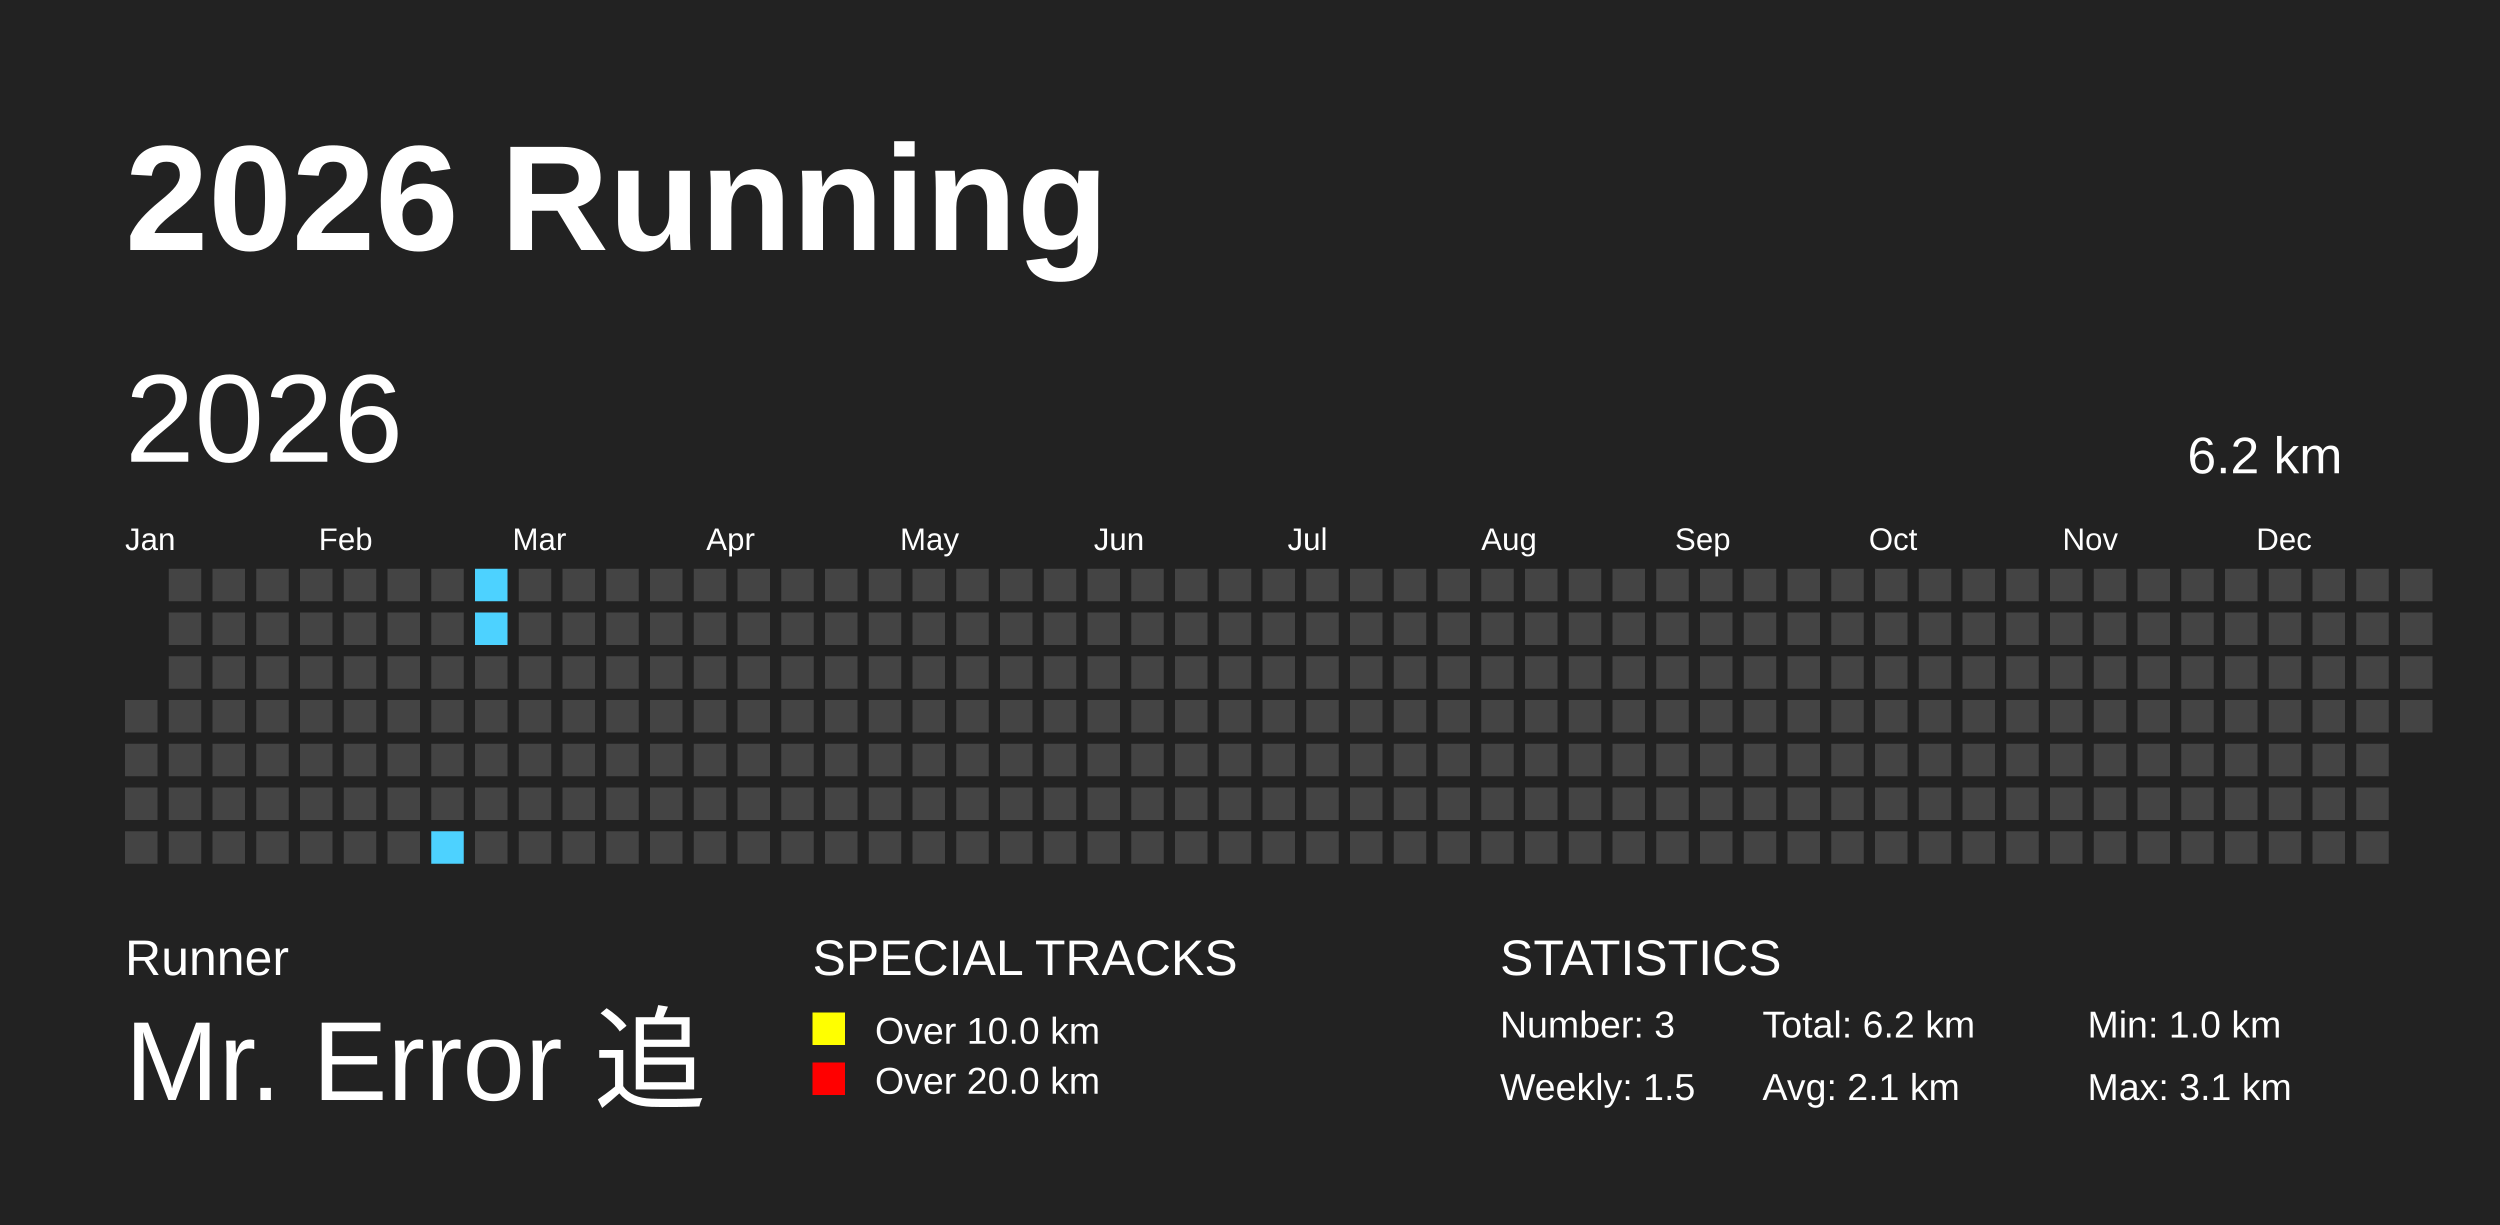
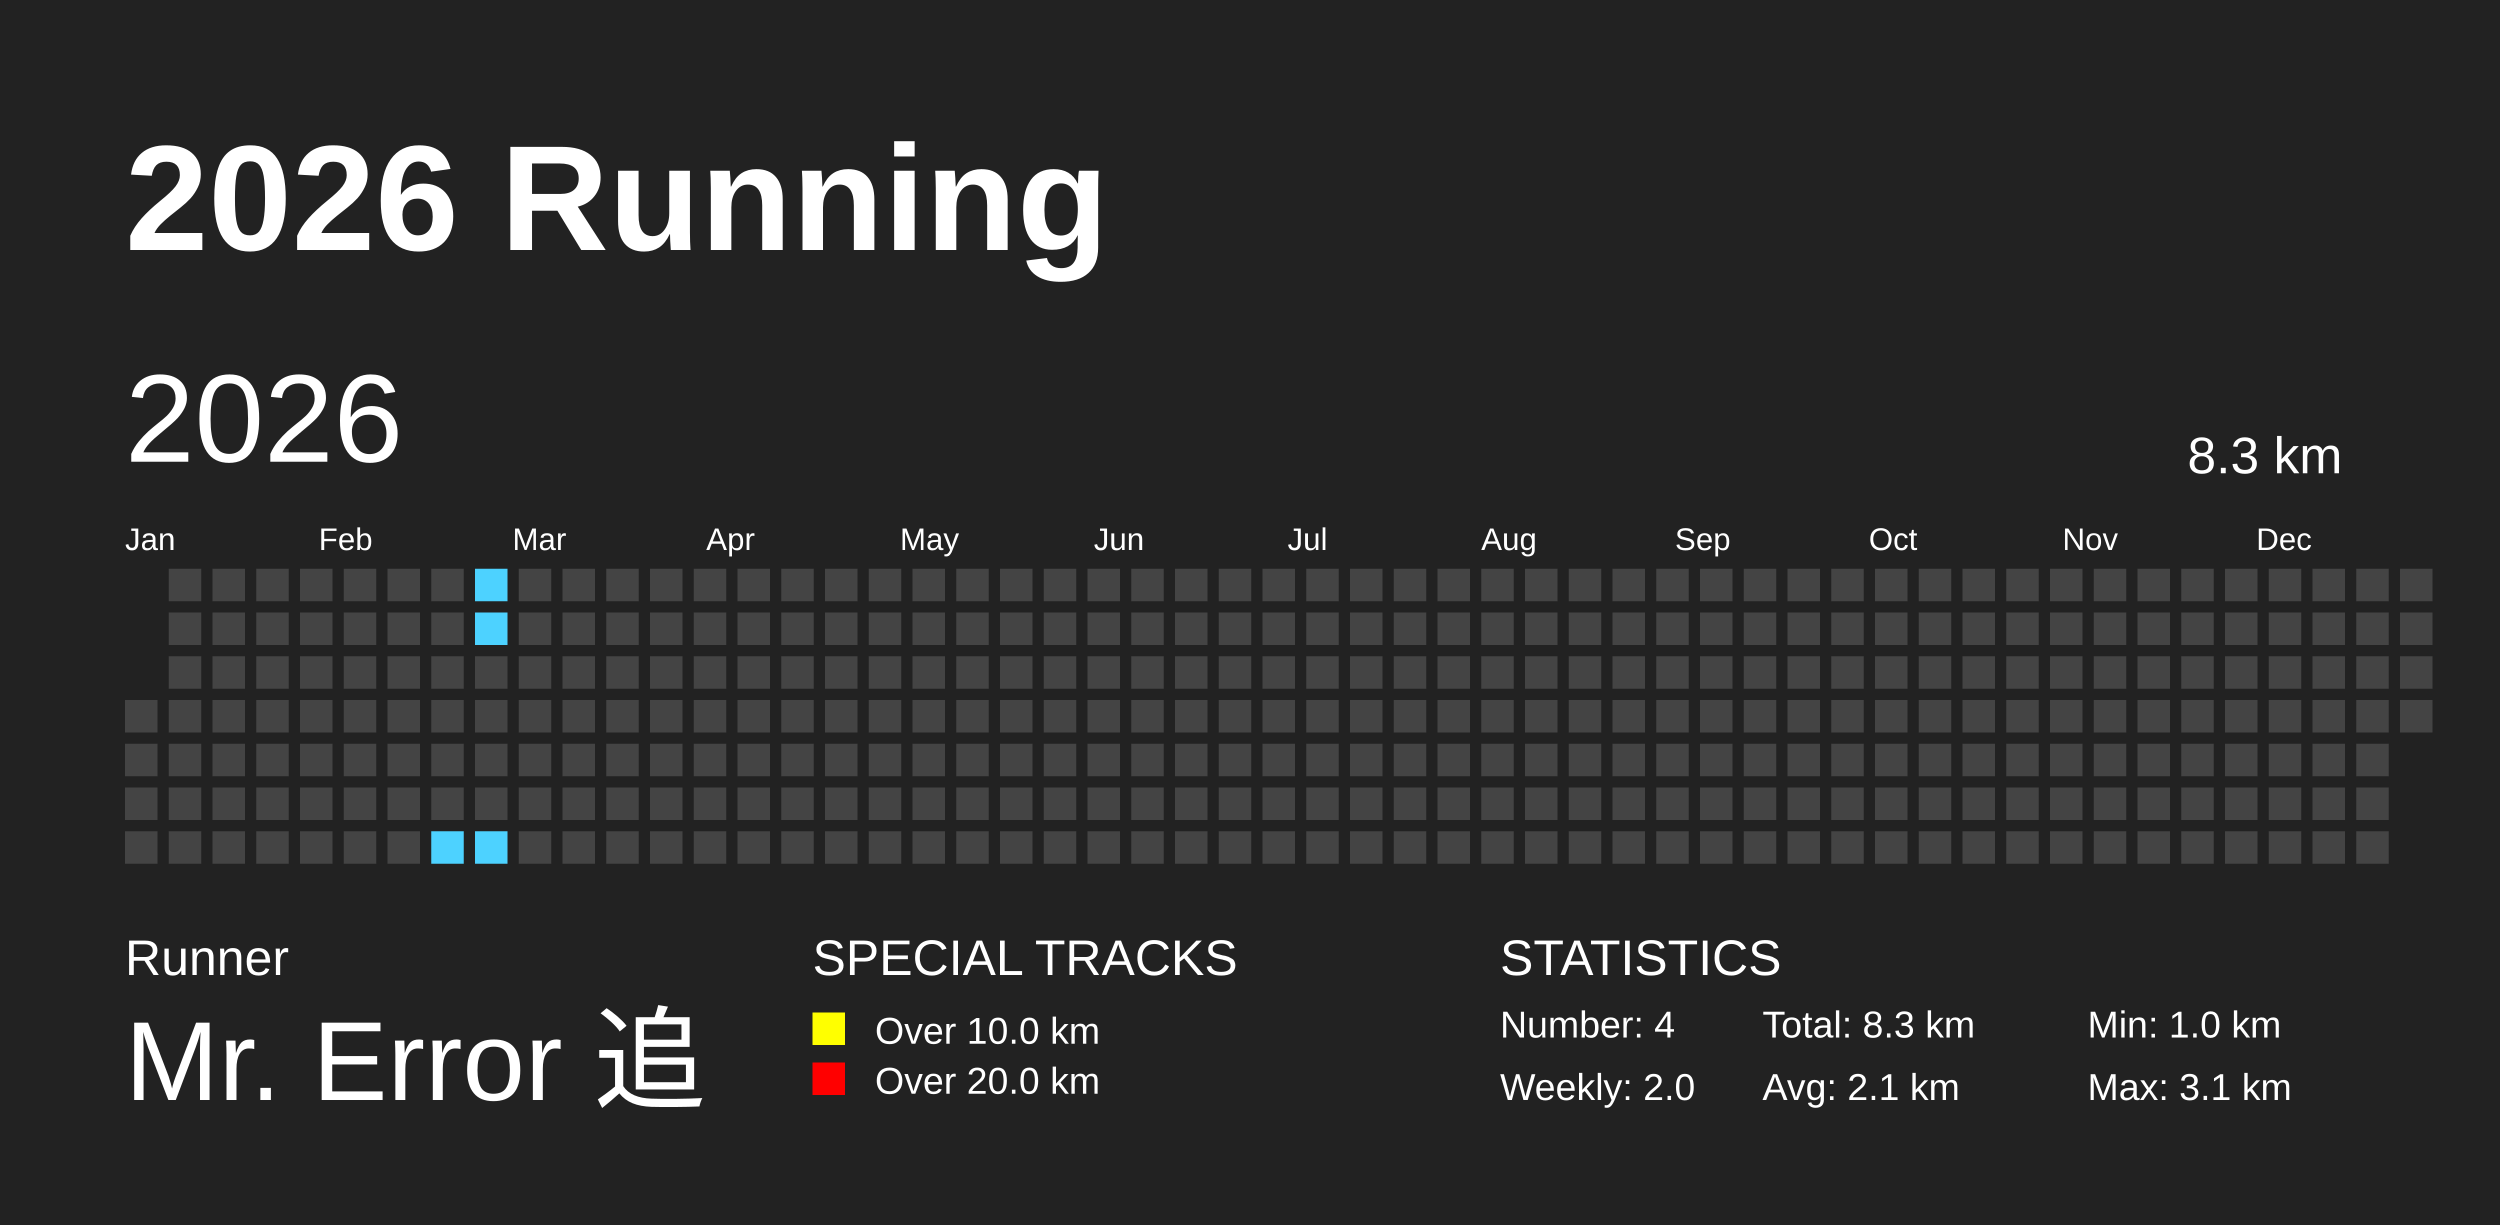
<svg xmlns="http://www.w3.org/2000/svg" baseProfile="full" height="98mm" version="1.1" viewBox="0,0,200,98" width="200mm">
  <defs />
  <rect fill="#222222" height="98" width="200" x="0" y="0" />
  <text fill="#FFFFFF" style="font-size:12px; font-family:Arial; font-weight:bold;" x="10" y="20">2026 Running</text>
  <text fill="#FFFFFF" style="font-size:4px; font-family:Arial" x="10" y="78">Runner</text>
  <text fill="#FFFFFF" style="font-size:9px; font-family:Arial" x="10" y="88">Mr. Error 追</text>
  <text fill="#FFFFFF" style="font-size:4px; font-family:Arial" x="65" y="78">SPECIAL TRACKS</text>
  <rect fill="yellow" height="2.6" width="2.6" x="65" y="81" />
  <text fill="#FFFFFF" style="font-size:3px; font-family:Arial" x="70" y="83.5">Over 10.0 km</text>
  <rect fill="red" height="2.6" width="2.6" x="65" y="85" />
  <text fill="#FFFFFF" style="font-size:3px; font-family:Arial" x="70" y="87.5">Over 20.0 km</text>
  <text fill="#FFFFFF" style="font-size:4px; font-family:Arial" x="120" y="78">STATISTICS</text>
-   <text fill="#FFFFFF" style="font-size:3px; font-family:Arial" x="120" y="83">Number: 3</text>
-   <text fill="#FFFFFF" style="font-size:3px; font-family:Arial" x="120" y="88">Weekly: 1.5</text>
-   <text fill="#FFFFFF" style="font-size:3px; font-family:Arial" x="141" y="83">Total: 6.2 km</text>
+   <text fill="#FFFFFF" style="font-size:3px; font-family:Arial" x="120" y="83">Number: 4</text>
+   <text fill="#FFFFFF" style="font-size:3px; font-family:Arial" x="120" y="88">Weekly: 2.0</text>
+   <text fill="#FFFFFF" style="font-size:3px; font-family:Arial" x="141" y="83">Total: 8.3 km</text>
  <text fill="#FFFFFF" style="font-size:3px; font-family:Arial" x="141" y="88">Avg: 2.1 km</text>
  <text fill="#FFFFFF" style="font-size:3px; font-family:Arial" x="167" y="83">Min: 1.0 km</text>
  <text fill="#FFFFFF" style="font-size:3px; font-family:Arial" x="167" y="88">Max: 3.1 km</text>
  <text dominant-baseline="hanging" fill="#FFFFFF" style="font-size:10.0px; font-family:Arial;" x="10" y="30">2026</text>
-   <text dominant-baseline="hanging" fill="#FFFFFF" style="font-size:4.125px; font-family:Arial;" x="175" y="35">6.2 km</text>
+   <text dominant-baseline="hanging" fill="#FFFFFF" style="font-size:4.125px; font-family:Arial;" x="175" y="35">8.3 km</text>
  <text fill="#FFFFFF" style="font-size:2.5px; font-family:Arial" x="10.0" y="44">Jan</text>
  <text fill="#FFFFFF" style="font-size:2.5px; font-family:Arial" x="25.5" y="44">Feb</text>
  <text fill="#FFFFFF" style="font-size:2.5px; font-family:Arial" x="41.0" y="44">Mar</text>
  <text fill="#FFFFFF" style="font-size:2.5px; font-family:Arial" x="56.5" y="44">Apr</text>
  <text fill="#FFFFFF" style="font-size:2.5px; font-family:Arial" x="72.0" y="44">May</text>
  <text fill="#FFFFFF" style="font-size:2.5px; font-family:Arial" x="87.5" y="44">Jun</text>
  <text fill="#FFFFFF" style="font-size:2.5px; font-family:Arial" x="103.0" y="44">Jul</text>
  <text fill="#FFFFFF" style="font-size:2.5px; font-family:Arial" x="118.5" y="44">Aug</text>
  <text fill="#FFFFFF" style="font-size:2.5px; font-family:Arial" x="134.0" y="44">Sep</text>
  <text fill="#FFFFFF" style="font-size:2.5px; font-family:Arial" x="149.5" y="44">Oct</text>
  <text fill="#FFFFFF" style="font-size:2.5px; font-family:Arial" x="165.0" y="44">Nov</text>
  <text fill="#FFFFFF" style="font-size:2.5px; font-family:Arial" x="180.5" y="44">Dec</text>
  <rect fill="#444444" height="2.6" width="2.6" x="10.0" y="56.0" />
  <rect fill="#444444" height="2.6" width="2.6" x="10.0" y="59.5" />
  <rect fill="#444444" height="2.6" width="2.6" x="10.0" y="63.0" />
  <rect fill="#444444" height="2.6" width="2.6" x="10.0" y="66.5" />
  <rect fill="#444444" height="2.6" width="2.6" x="13.5" y="45.5" />
  <rect fill="#444444" height="2.6" width="2.6" x="13.5" y="49.0" />
  <rect fill="#444444" height="2.6" width="2.6" x="13.5" y="52.5" />
  <rect fill="#444444" height="2.6" width="2.6" x="13.5" y="56.0" />
  <rect fill="#444444" height="2.6" width="2.6" x="13.5" y="59.5" />
  <rect fill="#444444" height="2.6" width="2.6" x="13.5" y="63.0" />
  <rect fill="#444444" height="2.6" width="2.6" x="13.5" y="66.5" />
  <rect fill="#444444" height="2.6" width="2.6" x="17.0" y="45.5" />
  <rect fill="#444444" height="2.6" width="2.6" x="17.0" y="49.0" />
  <rect fill="#444444" height="2.6" width="2.6" x="17.0" y="52.5" />
  <rect fill="#444444" height="2.6" width="2.6" x="17.0" y="56.0" />
  <rect fill="#444444" height="2.6" width="2.6" x="17.0" y="59.5" />
  <rect fill="#444444" height="2.6" width="2.6" x="17.0" y="63.0" />
  <rect fill="#444444" height="2.6" width="2.6" x="17.0" y="66.5" />
  <rect fill="#444444" height="2.6" width="2.6" x="20.5" y="45.5" />
  <rect fill="#444444" height="2.6" width="2.6" x="20.5" y="49.0" />
  <rect fill="#444444" height="2.6" width="2.6" x="20.5" y="52.5" />
  <rect fill="#444444" height="2.6" width="2.6" x="20.5" y="56.0" />
  <rect fill="#444444" height="2.6" width="2.6" x="20.5" y="59.5" />
  <rect fill="#444444" height="2.6" width="2.6" x="20.5" y="63.0" />
  <rect fill="#444444" height="2.6" width="2.6" x="20.5" y="66.5" />
  <rect fill="#444444" height="2.6" width="2.6" x="24.0" y="45.5" />
  <rect fill="#444444" height="2.6" width="2.6" x="24.0" y="49.0" />
  <rect fill="#444444" height="2.6" width="2.6" x="24.0" y="52.5" />
  <rect fill="#444444" height="2.6" width="2.6" x="24.0" y="56.0" />
  <rect fill="#444444" height="2.6" width="2.6" x="24.0" y="59.5" />
  <rect fill="#444444" height="2.6" width="2.6" x="24.0" y="63.0" />
  <rect fill="#444444" height="2.6" width="2.6" x="24.0" y="66.5" />
  <rect fill="#444444" height="2.6" width="2.6" x="27.5" y="45.5" />
  <rect fill="#444444" height="2.6" width="2.6" x="27.5" y="49.0" />
  <rect fill="#444444" height="2.6" width="2.6" x="27.5" y="52.5" />
  <rect fill="#444444" height="2.6" width="2.6" x="27.5" y="56.0" />
  <rect fill="#444444" height="2.6" width="2.6" x="27.5" y="59.5" />
  <rect fill="#444444" height="2.6" width="2.6" x="27.5" y="63.0" />
  <rect fill="#444444" height="2.6" width="2.6" x="27.5" y="66.5" />
  <rect fill="#444444" height="2.6" width="2.6" x="31.0" y="45.5" />
  <rect fill="#444444" height="2.6" width="2.6" x="31.0" y="49.0" />
  <rect fill="#444444" height="2.6" width="2.6" x="31.0" y="52.5" />
  <rect fill="#444444" height="2.6" width="2.6" x="31.0" y="56.0" />
  <rect fill="#444444" height="2.6" width="2.6" x="31.0" y="59.5" />
  <rect fill="#444444" height="2.6" width="2.6" x="31.0" y="63.0" />
  <rect fill="#444444" height="2.6" width="2.6" x="31.0" y="66.5" />
  <rect fill="#444444" height="2.6" width="2.6" x="34.5" y="45.5" />
  <rect fill="#444444" height="2.6" width="2.6" x="34.5" y="49.0" />
  <rect fill="#444444" height="2.6" width="2.6" x="34.5" y="52.5" />
  <rect fill="#444444" height="2.6" width="2.6" x="34.5" y="56.0" />
  <rect fill="#444444" height="2.6" width="2.6" x="34.5" y="59.5" />
  <rect fill="#444444" height="2.6" width="2.6" x="34.5" y="63.0" />
  <rect fill="#4DD2FF" height="2.6" width="2.6" x="34.5" y="66.5" />
  <rect fill="#4DD2FF" height="2.6" width="2.6" x="38.0" y="45.5" />
  <rect fill="#4DD2FF" height="2.6" width="2.6" x="38.0" y="49.0" />
  <rect fill="#444444" height="2.6" width="2.6" x="38.0" y="52.5" />
  <rect fill="#444444" height="2.6" width="2.6" x="38.0" y="56.0" />
  <rect fill="#444444" height="2.6" width="2.6" x="38.0" y="59.5" />
  <rect fill="#444444" height="2.6" width="2.6" x="38.0" y="63.0" />
-   <rect fill="#444444" height="2.6" width="2.6" x="38.0" y="66.5" />
+   <rect fill="#4DD2FF" height="2.6" width="2.6" x="38.0" y="66.5" />
  <rect fill="#444444" height="2.6" width="2.6" x="41.5" y="45.5" />
  <rect fill="#444444" height="2.6" width="2.6" x="41.5" y="49.0" />
  <rect fill="#444444" height="2.6" width="2.6" x="41.5" y="52.5" />
  <rect fill="#444444" height="2.6" width="2.6" x="41.5" y="56.0" />
  <rect fill="#444444" height="2.6" width="2.6" x="41.5" y="59.5" />
  <rect fill="#444444" height="2.6" width="2.6" x="41.5" y="63.0" />
  <rect fill="#444444" height="2.6" width="2.6" x="41.5" y="66.5" />
  <rect fill="#444444" height="2.6" width="2.6" x="45.0" y="45.5" />
  <rect fill="#444444" height="2.6" width="2.6" x="45.0" y="49.0" />
  <rect fill="#444444" height="2.6" width="2.6" x="45.0" y="52.5" />
  <rect fill="#444444" height="2.6" width="2.6" x="45.0" y="56.0" />
  <rect fill="#444444" height="2.6" width="2.6" x="45.0" y="59.5" />
  <rect fill="#444444" height="2.6" width="2.6" x="45.0" y="63.0" />
  <rect fill="#444444" height="2.6" width="2.6" x="45.0" y="66.5" />
  <rect fill="#444444" height="2.6" width="2.6" x="48.5" y="45.5" />
  <rect fill="#444444" height="2.6" width="2.6" x="48.5" y="49.0" />
  <rect fill="#444444" height="2.6" width="2.6" x="48.5" y="52.5" />
  <rect fill="#444444" height="2.6" width="2.6" x="48.5" y="56.0" />
  <rect fill="#444444" height="2.6" width="2.6" x="48.5" y="59.5" />
  <rect fill="#444444" height="2.6" width="2.6" x="48.5" y="63.0" />
  <rect fill="#444444" height="2.6" width="2.6" x="48.5" y="66.5" />
  <rect fill="#444444" height="2.6" width="2.6" x="52.0" y="45.5" />
  <rect fill="#444444" height="2.6" width="2.6" x="52.0" y="49.0" />
  <rect fill="#444444" height="2.6" width="2.6" x="52.0" y="52.5" />
  <rect fill="#444444" height="2.6" width="2.6" x="52.0" y="56.0" />
  <rect fill="#444444" height="2.6" width="2.6" x="52.0" y="59.5" />
  <rect fill="#444444" height="2.6" width="2.6" x="52.0" y="63.0" />
  <rect fill="#444444" height="2.6" width="2.6" x="52.0" y="66.5" />
  <rect fill="#444444" height="2.6" width="2.6" x="55.5" y="45.5" />
  <rect fill="#444444" height="2.6" width="2.6" x="55.5" y="49.0" />
  <rect fill="#444444" height="2.6" width="2.6" x="55.5" y="52.5" />
  <rect fill="#444444" height="2.6" width="2.6" x="55.5" y="56.0" />
  <rect fill="#444444" height="2.6" width="2.6" x="55.5" y="59.5" />
  <rect fill="#444444" height="2.6" width="2.6" x="55.5" y="63.0" />
  <rect fill="#444444" height="2.6" width="2.6" x="55.5" y="66.5" />
  <rect fill="#444444" height="2.6" width="2.6" x="59.0" y="45.5" />
  <rect fill="#444444" height="2.6" width="2.6" x="59.0" y="49.0" />
  <rect fill="#444444" height="2.6" width="2.6" x="59.0" y="52.5" />
  <rect fill="#444444" height="2.6" width="2.6" x="59.0" y="56.0" />
  <rect fill="#444444" height="2.6" width="2.6" x="59.0" y="59.5" />
  <rect fill="#444444" height="2.6" width="2.6" x="59.0" y="63.0" />
  <rect fill="#444444" height="2.6" width="2.6" x="59.0" y="66.5" />
  <rect fill="#444444" height="2.6" width="2.6" x="62.5" y="45.5" />
  <rect fill="#444444" height="2.6" width="2.6" x="62.5" y="49.0" />
  <rect fill="#444444" height="2.6" width="2.6" x="62.5" y="52.5" />
  <rect fill="#444444" height="2.6" width="2.6" x="62.5" y="56.0" />
  <rect fill="#444444" height="2.6" width="2.6" x="62.5" y="59.5" />
  <rect fill="#444444" height="2.6" width="2.6" x="62.5" y="63.0" />
  <rect fill="#444444" height="2.6" width="2.6" x="62.5" y="66.5" />
  <rect fill="#444444" height="2.6" width="2.6" x="66.0" y="45.5" />
  <rect fill="#444444" height="2.6" width="2.6" x="66.0" y="49.0" />
  <rect fill="#444444" height="2.6" width="2.6" x="66.0" y="52.5" />
  <rect fill="#444444" height="2.6" width="2.6" x="66.0" y="56.0" />
  <rect fill="#444444" height="2.6" width="2.6" x="66.0" y="59.5" />
  <rect fill="#444444" height="2.6" width="2.6" x="66.0" y="63.0" />
  <rect fill="#444444" height="2.6" width="2.6" x="66.0" y="66.5" />
  <rect fill="#444444" height="2.6" width="2.6" x="69.5" y="45.5" />
  <rect fill="#444444" height="2.6" width="2.6" x="69.5" y="49.0" />
  <rect fill="#444444" height="2.6" width="2.6" x="69.5" y="52.5" />
  <rect fill="#444444" height="2.6" width="2.6" x="69.5" y="56.0" />
  <rect fill="#444444" height="2.6" width="2.6" x="69.5" y="59.5" />
  <rect fill="#444444" height="2.6" width="2.6" x="69.5" y="63.0" />
  <rect fill="#444444" height="2.6" width="2.6" x="69.5" y="66.5" />
  <rect fill="#444444" height="2.6" width="2.6" x="73.0" y="45.5" />
  <rect fill="#444444" height="2.6" width="2.6" x="73.0" y="49.0" />
  <rect fill="#444444" height="2.6" width="2.6" x="73.0" y="52.5" />
  <rect fill="#444444" height="2.6" width="2.6" x="73.0" y="56.0" />
  <rect fill="#444444" height="2.6" width="2.6" x="73.0" y="59.5" />
  <rect fill="#444444" height="2.6" width="2.6" x="73.0" y="63.0" />
  <rect fill="#444444" height="2.6" width="2.6" x="73.0" y="66.5" />
  <rect fill="#444444" height="2.6" width="2.6" x="76.5" y="45.5" />
  <rect fill="#444444" height="2.6" width="2.6" x="76.5" y="49.0" />
  <rect fill="#444444" height="2.6" width="2.6" x="76.5" y="52.5" />
  <rect fill="#444444" height="2.6" width="2.6" x="76.5" y="56.0" />
  <rect fill="#444444" height="2.6" width="2.6" x="76.5" y="59.5" />
  <rect fill="#444444" height="2.6" width="2.6" x="76.5" y="63.0" />
  <rect fill="#444444" height="2.6" width="2.6" x="76.5" y="66.5" />
  <rect fill="#444444" height="2.6" width="2.6" x="80.0" y="45.5" />
  <rect fill="#444444" height="2.6" width="2.6" x="80.0" y="49.0" />
  <rect fill="#444444" height="2.6" width="2.6" x="80.0" y="52.5" />
  <rect fill="#444444" height="2.6" width="2.6" x="80.0" y="56.0" />
  <rect fill="#444444" height="2.6" width="2.6" x="80.0" y="59.5" />
  <rect fill="#444444" height="2.6" width="2.6" x="80.0" y="63.0" />
  <rect fill="#444444" height="2.6" width="2.6" x="80.0" y="66.5" />
  <rect fill="#444444" height="2.6" width="2.6" x="83.5" y="45.5" />
  <rect fill="#444444" height="2.6" width="2.6" x="83.5" y="49.0" />
  <rect fill="#444444" height="2.6" width="2.6" x="83.5" y="52.5" />
  <rect fill="#444444" height="2.6" width="2.6" x="83.5" y="56.0" />
  <rect fill="#444444" height="2.6" width="2.6" x="83.5" y="59.5" />
  <rect fill="#444444" height="2.6" width="2.6" x="83.5" y="63.0" />
  <rect fill="#444444" height="2.6" width="2.6" x="83.5" y="66.5" />
  <rect fill="#444444" height="2.6" width="2.6" x="87.0" y="45.5" />
  <rect fill="#444444" height="2.6" width="2.6" x="87.0" y="49.0" />
  <rect fill="#444444" height="2.6" width="2.6" x="87.0" y="52.5" />
  <rect fill="#444444" height="2.6" width="2.6" x="87.0" y="56.0" />
  <rect fill="#444444" height="2.6" width="2.6" x="87.0" y="59.5" />
  <rect fill="#444444" height="2.6" width="2.6" x="87.0" y="63.0" />
  <rect fill="#444444" height="2.6" width="2.6" x="87.0" y="66.5" />
  <rect fill="#444444" height="2.6" width="2.6" x="90.5" y="45.5" />
  <rect fill="#444444" height="2.6" width="2.6" x="90.5" y="49.0" />
  <rect fill="#444444" height="2.6" width="2.6" x="90.5" y="52.5" />
  <rect fill="#444444" height="2.6" width="2.6" x="90.5" y="56.0" />
  <rect fill="#444444" height="2.6" width="2.6" x="90.5" y="59.5" />
  <rect fill="#444444" height="2.6" width="2.6" x="90.5" y="63.0" />
  <rect fill="#444444" height="2.6" width="2.6" x="90.5" y="66.5" />
  <rect fill="#444444" height="2.6" width="2.6" x="94.0" y="45.5" />
  <rect fill="#444444" height="2.6" width="2.6" x="94.0" y="49.0" />
  <rect fill="#444444" height="2.6" width="2.6" x="94.0" y="52.5" />
  <rect fill="#444444" height="2.6" width="2.6" x="94.0" y="56.0" />
  <rect fill="#444444" height="2.6" width="2.6" x="94.0" y="59.5" />
  <rect fill="#444444" height="2.6" width="2.6" x="94.0" y="63.0" />
  <rect fill="#444444" height="2.6" width="2.6" x="94.0" y="66.5" />
  <rect fill="#444444" height="2.6" width="2.6" x="97.5" y="45.5" />
  <rect fill="#444444" height="2.6" width="2.6" x="97.5" y="49.0" />
  <rect fill="#444444" height="2.6" width="2.6" x="97.5" y="52.5" />
  <rect fill="#444444" height="2.6" width="2.6" x="97.5" y="56.0" />
  <rect fill="#444444" height="2.6" width="2.6" x="97.5" y="59.5" />
  <rect fill="#444444" height="2.6" width="2.6" x="97.5" y="63.0" />
  <rect fill="#444444" height="2.6" width="2.6" x="97.5" y="66.5" />
  <rect fill="#444444" height="2.6" width="2.6" x="101.0" y="45.5" />
  <rect fill="#444444" height="2.6" width="2.6" x="101.0" y="49.0" />
  <rect fill="#444444" height="2.6" width="2.6" x="101.0" y="52.5" />
  <rect fill="#444444" height="2.6" width="2.6" x="101.0" y="56.0" />
  <rect fill="#444444" height="2.6" width="2.6" x="101.0" y="59.5" />
  <rect fill="#444444" height="2.6" width="2.6" x="101.0" y="63.0" />
  <rect fill="#444444" height="2.6" width="2.6" x="101.0" y="66.5" />
  <rect fill="#444444" height="2.6" width="2.6" x="104.5" y="45.5" />
  <rect fill="#444444" height="2.6" width="2.6" x="104.5" y="49.0" />
  <rect fill="#444444" height="2.6" width="2.6" x="104.5" y="52.5" />
  <rect fill="#444444" height="2.6" width="2.6" x="104.5" y="56.0" />
  <rect fill="#444444" height="2.6" width="2.6" x="104.5" y="59.5" />
  <rect fill="#444444" height="2.6" width="2.6" x="104.5" y="63.0" />
  <rect fill="#444444" height="2.6" width="2.6" x="104.5" y="66.5" />
  <rect fill="#444444" height="2.6" width="2.6" x="108.0" y="45.5" />
  <rect fill="#444444" height="2.6" width="2.6" x="108.0" y="49.0" />
  <rect fill="#444444" height="2.6" width="2.6" x="108.0" y="52.5" />
  <rect fill="#444444" height="2.6" width="2.6" x="108.0" y="56.0" />
  <rect fill="#444444" height="2.6" width="2.6" x="108.0" y="59.5" />
  <rect fill="#444444" height="2.6" width="2.6" x="108.0" y="63.0" />
  <rect fill="#444444" height="2.6" width="2.6" x="108.0" y="66.5" />
  <rect fill="#444444" height="2.6" width="2.6" x="111.5" y="45.5" />
  <rect fill="#444444" height="2.6" width="2.6" x="111.5" y="49.0" />
  <rect fill="#444444" height="2.6" width="2.6" x="111.5" y="52.5" />
  <rect fill="#444444" height="2.6" width="2.6" x="111.5" y="56.0" />
  <rect fill="#444444" height="2.6" width="2.6" x="111.5" y="59.5" />
  <rect fill="#444444" height="2.6" width="2.6" x="111.5" y="63.0" />
  <rect fill="#444444" height="2.6" width="2.6" x="111.5" y="66.5" />
  <rect fill="#444444" height="2.6" width="2.6" x="115.0" y="45.5" />
  <rect fill="#444444" height="2.6" width="2.6" x="115.0" y="49.0" />
  <rect fill="#444444" height="2.6" width="2.6" x="115.0" y="52.5" />
  <rect fill="#444444" height="2.6" width="2.6" x="115.0" y="56.0" />
  <rect fill="#444444" height="2.6" width="2.6" x="115.0" y="59.5" />
  <rect fill="#444444" height="2.6" width="2.6" x="115.0" y="63.0" />
  <rect fill="#444444" height="2.6" width="2.6" x="115.0" y="66.5" />
  <rect fill="#444444" height="2.6" width="2.6" x="118.5" y="45.5" />
  <rect fill="#444444" height="2.6" width="2.6" x="118.5" y="49.0" />
  <rect fill="#444444" height="2.6" width="2.6" x="118.5" y="52.5" />
  <rect fill="#444444" height="2.6" width="2.6" x="118.5" y="56.0" />
  <rect fill="#444444" height="2.6" width="2.6" x="118.5" y="59.5" />
  <rect fill="#444444" height="2.6" width="2.6" x="118.5" y="63.0" />
  <rect fill="#444444" height="2.6" width="2.6" x="118.5" y="66.5" />
  <rect fill="#444444" height="2.6" width="2.6" x="122.0" y="45.5" />
  <rect fill="#444444" height="2.6" width="2.6" x="122.0" y="49.0" />
  <rect fill="#444444" height="2.6" width="2.6" x="122.0" y="52.5" />
  <rect fill="#444444" height="2.6" width="2.6" x="122.0" y="56.0" />
  <rect fill="#444444" height="2.6" width="2.6" x="122.0" y="59.5" />
  <rect fill="#444444" height="2.6" width="2.6" x="122.0" y="63.0" />
  <rect fill="#444444" height="2.6" width="2.6" x="122.0" y="66.5" />
  <rect fill="#444444" height="2.6" width="2.6" x="125.5" y="45.5" />
  <rect fill="#444444" height="2.6" width="2.6" x="125.5" y="49.0" />
  <rect fill="#444444" height="2.6" width="2.6" x="125.5" y="52.5" />
  <rect fill="#444444" height="2.6" width="2.6" x="125.5" y="56.0" />
  <rect fill="#444444" height="2.6" width="2.6" x="125.5" y="59.5" />
  <rect fill="#444444" height="2.6" width="2.6" x="125.5" y="63.0" />
  <rect fill="#444444" height="2.6" width="2.6" x="125.5" y="66.5" />
  <rect fill="#444444" height="2.6" width="2.6" x="129.0" y="45.5" />
  <rect fill="#444444" height="2.6" width="2.6" x="129.0" y="49.0" />
  <rect fill="#444444" height="2.6" width="2.6" x="129.0" y="52.5" />
  <rect fill="#444444" height="2.6" width="2.6" x="129.0" y="56.0" />
  <rect fill="#444444" height="2.6" width="2.6" x="129.0" y="59.5" />
  <rect fill="#444444" height="2.6" width="2.6" x="129.0" y="63.0" />
  <rect fill="#444444" height="2.6" width="2.6" x="129.0" y="66.5" />
  <rect fill="#444444" height="2.6" width="2.6" x="132.5" y="45.5" />
  <rect fill="#444444" height="2.6" width="2.6" x="132.5" y="49.0" />
  <rect fill="#444444" height="2.6" width="2.6" x="132.5" y="52.5" />
  <rect fill="#444444" height="2.6" width="2.6" x="132.5" y="56.0" />
  <rect fill="#444444" height="2.6" width="2.6" x="132.5" y="59.5" />
  <rect fill="#444444" height="2.6" width="2.6" x="132.5" y="63.0" />
  <rect fill="#444444" height="2.6" width="2.6" x="132.5" y="66.5" />
  <rect fill="#444444" height="2.6" width="2.6" x="136.0" y="45.5" />
  <rect fill="#444444" height="2.6" width="2.6" x="136.0" y="49.0" />
  <rect fill="#444444" height="2.6" width="2.6" x="136.0" y="52.5" />
  <rect fill="#444444" height="2.6" width="2.6" x="136.0" y="56.0" />
  <rect fill="#444444" height="2.6" width="2.6" x="136.0" y="59.5" />
  <rect fill="#444444" height="2.6" width="2.6" x="136.0" y="63.0" />
  <rect fill="#444444" height="2.6" width="2.6" x="136.0" y="66.5" />
  <rect fill="#444444" height="2.6" width="2.6" x="139.5" y="45.5" />
  <rect fill="#444444" height="2.6" width="2.6" x="139.5" y="49.0" />
  <rect fill="#444444" height="2.6" width="2.6" x="139.5" y="52.5" />
  <rect fill="#444444" height="2.6" width="2.6" x="139.5" y="56.0" />
  <rect fill="#444444" height="2.6" width="2.6" x="139.5" y="59.5" />
  <rect fill="#444444" height="2.6" width="2.6" x="139.5" y="63.0" />
  <rect fill="#444444" height="2.6" width="2.6" x="139.5" y="66.5" />
  <rect fill="#444444" height="2.6" width="2.6" x="143.0" y="45.5" />
  <rect fill="#444444" height="2.6" width="2.6" x="143.0" y="49.0" />
  <rect fill="#444444" height="2.6" width="2.6" x="143.0" y="52.5" />
  <rect fill="#444444" height="2.6" width="2.6" x="143.0" y="56.0" />
  <rect fill="#444444" height="2.6" width="2.6" x="143.0" y="59.5" />
  <rect fill="#444444" height="2.6" width="2.6" x="143.0" y="63.0" />
  <rect fill="#444444" height="2.6" width="2.6" x="143.0" y="66.5" />
  <rect fill="#444444" height="2.6" width="2.6" x="146.5" y="45.5" />
  <rect fill="#444444" height="2.6" width="2.6" x="146.5" y="49.0" />
  <rect fill="#444444" height="2.6" width="2.6" x="146.5" y="52.5" />
  <rect fill="#444444" height="2.6" width="2.6" x="146.5" y="56.0" />
  <rect fill="#444444" height="2.6" width="2.6" x="146.5" y="59.5" />
  <rect fill="#444444" height="2.6" width="2.6" x="146.5" y="63.0" />
  <rect fill="#444444" height="2.6" width="2.6" x="146.5" y="66.5" />
  <rect fill="#444444" height="2.6" width="2.6" x="150.0" y="45.5" />
  <rect fill="#444444" height="2.6" width="2.6" x="150.0" y="49.0" />
  <rect fill="#444444" height="2.6" width="2.6" x="150.0" y="52.5" />
  <rect fill="#444444" height="2.6" width="2.6" x="150.0" y="56.0" />
  <rect fill="#444444" height="2.6" width="2.6" x="150.0" y="59.5" />
  <rect fill="#444444" height="2.6" width="2.6" x="150.0" y="63.0" />
  <rect fill="#444444" height="2.6" width="2.6" x="150.0" y="66.5" />
  <rect fill="#444444" height="2.6" width="2.6" x="153.5" y="45.5" />
  <rect fill="#444444" height="2.6" width="2.6" x="153.5" y="49.0" />
  <rect fill="#444444" height="2.6" width="2.6" x="153.5" y="52.5" />
  <rect fill="#444444" height="2.6" width="2.6" x="153.5" y="56.0" />
  <rect fill="#444444" height="2.6" width="2.6" x="153.5" y="59.5" />
  <rect fill="#444444" height="2.6" width="2.6" x="153.5" y="63.0" />
  <rect fill="#444444" height="2.6" width="2.6" x="153.5" y="66.5" />
  <rect fill="#444444" height="2.6" width="2.6" x="157.0" y="45.5" />
  <rect fill="#444444" height="2.6" width="2.6" x="157.0" y="49.0" />
  <rect fill="#444444" height="2.6" width="2.6" x="157.0" y="52.5" />
  <rect fill="#444444" height="2.6" width="2.6" x="157.0" y="56.0" />
  <rect fill="#444444" height="2.6" width="2.6" x="157.0" y="59.5" />
  <rect fill="#444444" height="2.6" width="2.6" x="157.0" y="63.0" />
  <rect fill="#444444" height="2.6" width="2.6" x="157.0" y="66.5" />
  <rect fill="#444444" height="2.6" width="2.6" x="160.5" y="45.5" />
  <rect fill="#444444" height="2.6" width="2.6" x="160.5" y="49.0" />
  <rect fill="#444444" height="2.6" width="2.6" x="160.5" y="52.5" />
  <rect fill="#444444" height="2.6" width="2.6" x="160.5" y="56.0" />
  <rect fill="#444444" height="2.6" width="2.6" x="160.5" y="59.5" />
  <rect fill="#444444" height="2.6" width="2.6" x="160.5" y="63.0" />
  <rect fill="#444444" height="2.6" width="2.6" x="160.5" y="66.5" />
  <rect fill="#444444" height="2.6" width="2.6" x="164.0" y="45.5" />
  <rect fill="#444444" height="2.6" width="2.6" x="164.0" y="49.0" />
  <rect fill="#444444" height="2.6" width="2.6" x="164.0" y="52.5" />
  <rect fill="#444444" height="2.6" width="2.6" x="164.0" y="56.0" />
  <rect fill="#444444" height="2.6" width="2.6" x="164.0" y="59.5" />
  <rect fill="#444444" height="2.6" width="2.6" x="164.0" y="63.0" />
  <rect fill="#444444" height="2.6" width="2.6" x="164.0" y="66.5" />
  <rect fill="#444444" height="2.6" width="2.6" x="167.5" y="45.5" />
  <rect fill="#444444" height="2.6" width="2.6" x="167.5" y="49.0" />
  <rect fill="#444444" height="2.6" width="2.6" x="167.5" y="52.5" />
  <rect fill="#444444" height="2.6" width="2.6" x="167.5" y="56.0" />
  <rect fill="#444444" height="2.6" width="2.6" x="167.5" y="59.5" />
  <rect fill="#444444" height="2.6" width="2.6" x="167.5" y="63.0" />
  <rect fill="#444444" height="2.6" width="2.6" x="167.5" y="66.5" />
  <rect fill="#444444" height="2.6" width="2.6" x="171.0" y="45.5" />
  <rect fill="#444444" height="2.6" width="2.6" x="171.0" y="49.0" />
  <rect fill="#444444" height="2.6" width="2.6" x="171.0" y="52.5" />
  <rect fill="#444444" height="2.6" width="2.6" x="171.0" y="56.0" />
  <rect fill="#444444" height="2.6" width="2.6" x="171.0" y="59.5" />
  <rect fill="#444444" height="2.6" width="2.6" x="171.0" y="63.0" />
  <rect fill="#444444" height="2.6" width="2.6" x="171.0" y="66.5" />
  <rect fill="#444444" height="2.6" width="2.6" x="174.5" y="45.5" />
  <rect fill="#444444" height="2.6" width="2.6" x="174.5" y="49.0" />
  <rect fill="#444444" height="2.6" width="2.6" x="174.5" y="52.5" />
  <rect fill="#444444" height="2.6" width="2.6" x="174.5" y="56.0" />
  <rect fill="#444444" height="2.6" width="2.6" x="174.5" y="59.5" />
  <rect fill="#444444" height="2.6" width="2.6" x="174.5" y="63.0" />
  <rect fill="#444444" height="2.6" width="2.6" x="174.5" y="66.5" />
  <rect fill="#444444" height="2.6" width="2.6" x="178.0" y="45.5" />
  <rect fill="#444444" height="2.6" width="2.6" x="178.0" y="49.0" />
  <rect fill="#444444" height="2.6" width="2.6" x="178.0" y="52.5" />
  <rect fill="#444444" height="2.6" width="2.6" x="178.0" y="56.0" />
  <rect fill="#444444" height="2.6" width="2.6" x="178.0" y="59.5" />
  <rect fill="#444444" height="2.6" width="2.6" x="178.0" y="63.0" />
  <rect fill="#444444" height="2.6" width="2.6" x="178.0" y="66.5" />
  <rect fill="#444444" height="2.6" width="2.6" x="181.5" y="45.5" />
  <rect fill="#444444" height="2.6" width="2.6" x="181.5" y="49.0" />
  <rect fill="#444444" height="2.6" width="2.6" x="181.5" y="52.5" />
  <rect fill="#444444" height="2.6" width="2.6" x="181.5" y="56.0" />
  <rect fill="#444444" height="2.6" width="2.6" x="181.5" y="59.5" />
  <rect fill="#444444" height="2.6" width="2.6" x="181.5" y="63.0" />
  <rect fill="#444444" height="2.6" width="2.6" x="181.5" y="66.5" />
  <rect fill="#444444" height="2.6" width="2.6" x="185.0" y="45.5" />
  <rect fill="#444444" height="2.6" width="2.6" x="185.0" y="49.0" />
  <rect fill="#444444" height="2.6" width="2.6" x="185.0" y="52.5" />
  <rect fill="#444444" height="2.6" width="2.6" x="185.0" y="56.0" />
  <rect fill="#444444" height="2.6" width="2.6" x="185.0" y="59.5" />
  <rect fill="#444444" height="2.6" width="2.6" x="185.0" y="63.0" />
  <rect fill="#444444" height="2.6" width="2.6" x="185.0" y="66.5" />
  <rect fill="#444444" height="2.6" width="2.6" x="188.5" y="45.5" />
  <rect fill="#444444" height="2.6" width="2.6" x="188.5" y="49.0" />
  <rect fill="#444444" height="2.6" width="2.6" x="188.5" y="52.5" />
  <rect fill="#444444" height="2.6" width="2.6" x="188.5" y="56.0" />
  <rect fill="#444444" height="2.6" width="2.6" x="188.5" y="59.5" />
  <rect fill="#444444" height="2.6" width="2.6" x="188.5" y="63.0" />
  <rect fill="#444444" height="2.6" width="2.6" x="188.5" y="66.5" />
  <rect fill="#444444" height="2.6" width="2.6" x="192.0" y="45.5" />
  <rect fill="#444444" height="2.6" width="2.6" x="192.0" y="49.0" />
  <rect fill="#444444" height="2.6" width="2.6" x="192.0" y="52.5" />
  <rect fill="#444444" height="2.6" width="2.6" x="192.0" y="56.0" />
</svg>
